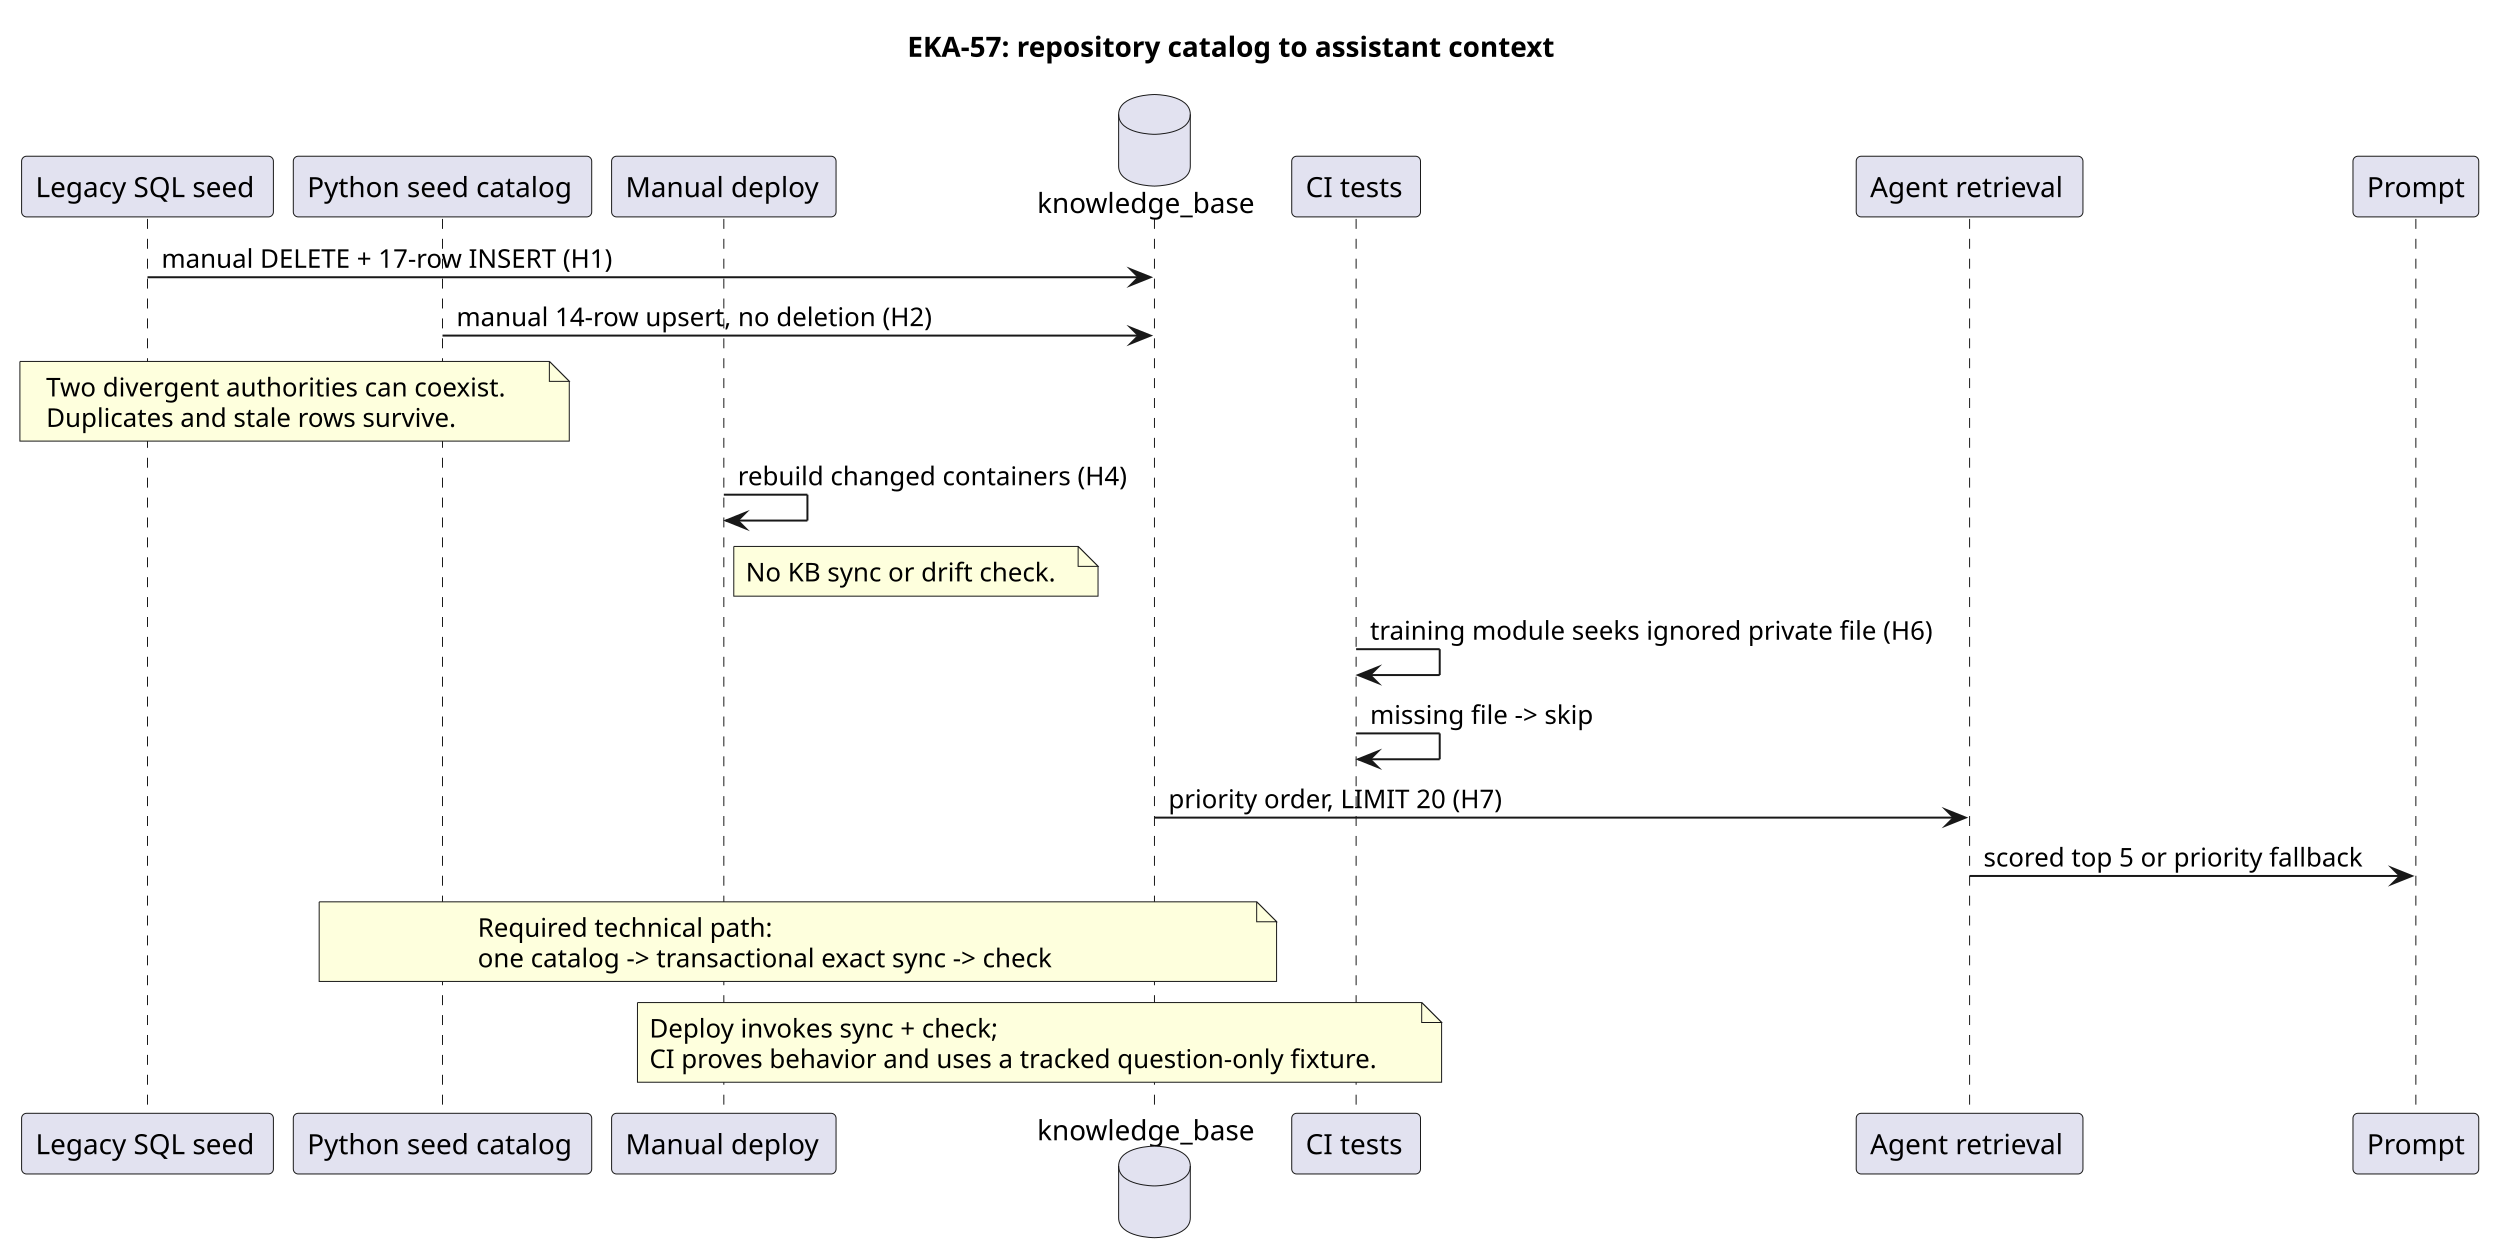
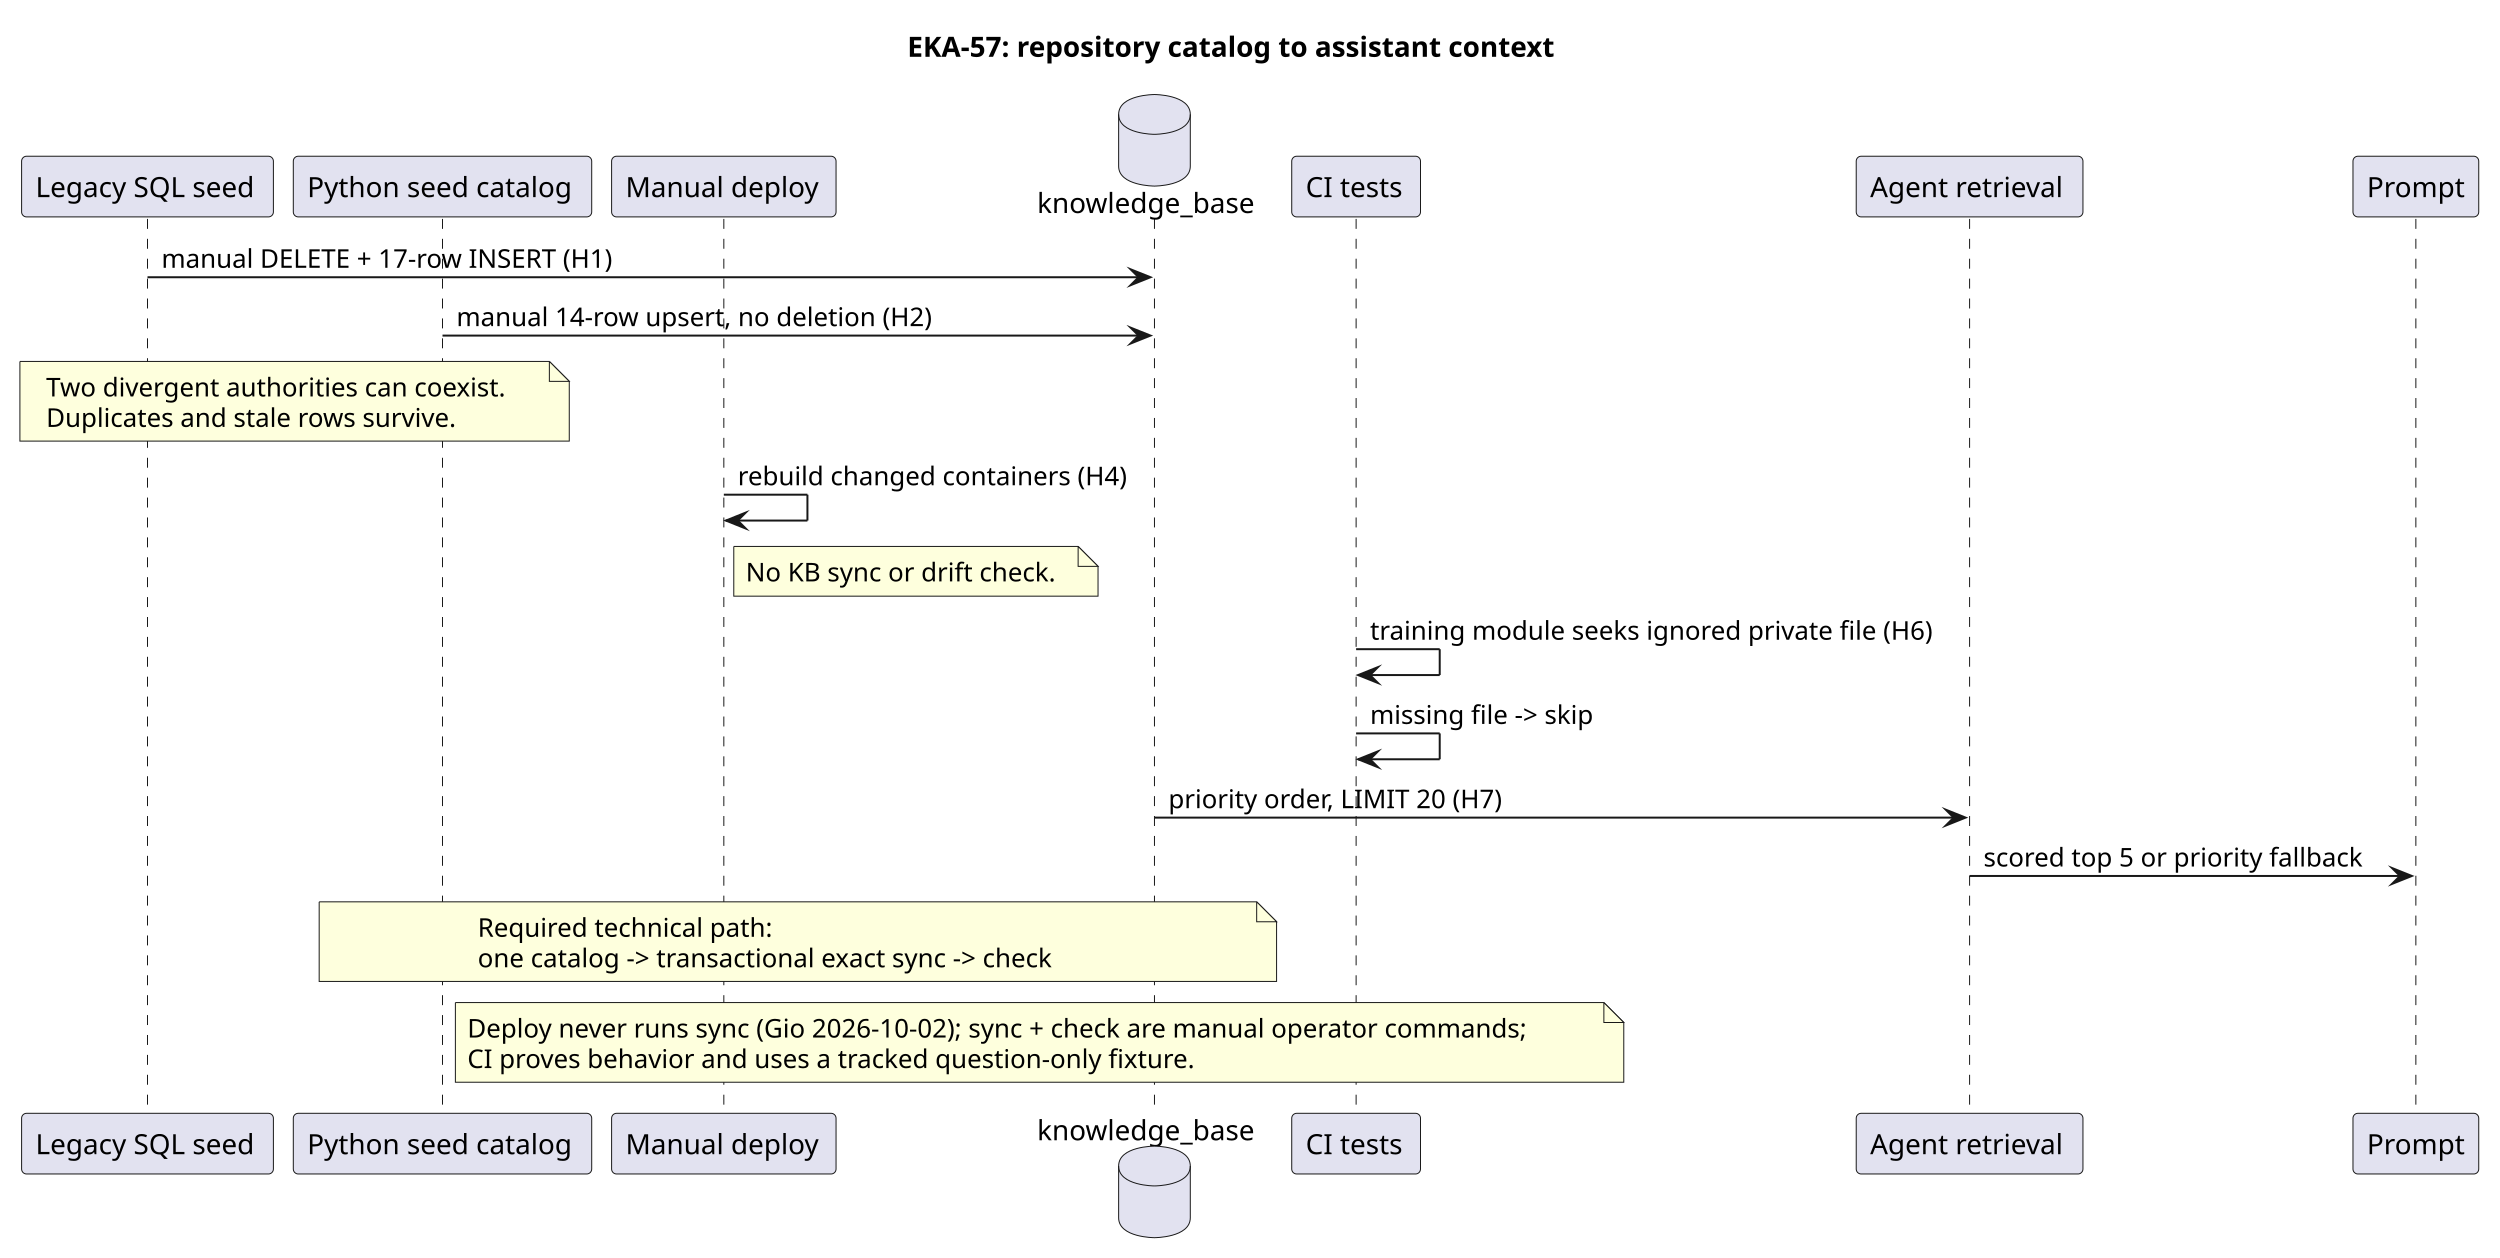
<svg xmlns="http://www.w3.org/2000/svg" version="1.1" data-diagram-type="SEQUENCE" style="width:1256px;height:632px;background:#FFFFFF;" width="1256px" height="632px" viewBox="0 0 1256 632" zoomAndPan="magnify" preserveAspectRatio="none" contentStyleType="text/css">
  <defs />
  <g font-family="sans-serif" lengthAdjust="spacing">
    <g class="title" data-source-line="198">
      <text x="455.84" y="28.535" fill="#000" font-size="14" textLength="342.638" font-weight="700">EKA-57: repository catalog to assistant context</text>
    </g>
    <g>
      <rect x="70.604" y="109.977" width="8" height="449.348" fill="#000" fill-opacity="0" />
      <line x1="74.104" y1="109.977" x2="74.104" y2="559.324" style="stroke:#181818;stroke-width:0.5;stroke-dasharray:5,5;" />
    </g>
    <g>
      <rect x="218.813" y="109.977" width="8" height="449.348" fill="#000" fill-opacity="0" />
      <line x1="222.313" y1="109.977" x2="222.313" y2="559.324" style="stroke:#181818;stroke-width:0.5;stroke-dasharray:5,5;" />
    </g>
    <g>
      <rect x="360.152" y="109.977" width="8" height="449.348" fill="#000" fill-opacity="0" />
      <line x1="363.652" y1="109.977" x2="363.652" y2="559.324" style="stroke:#181818;stroke-width:0.5;stroke-dasharray:5,5;" />
    </g>
    <g>
      <rect x="576.503" y="109.977" width="8" height="449.348" fill="#000" fill-opacity="0" />
      <line x1="580.003" y1="109.977" x2="580.003" y2="559.324" style="stroke:#181818;stroke-width:0.5;stroke-dasharray:5,5;" />
    </g>
    <g>
      <rect x="677.813" y="109.977" width="8" height="449.348" fill="#000" fill-opacity="0" />
      <line x1="681.313" y1="109.977" x2="681.313" y2="559.324" style="stroke:#181818;stroke-width:0.5;stroke-dasharray:5,5;" />
    </g>
    <g>
      <rect x="986.021" y="109.977" width="8" height="449.348" fill="#000" fill-opacity="0" />
      <line x1="989.521" y1="109.977" x2="989.521" y2="559.324" style="stroke:#181818;stroke-width:0.5;stroke-dasharray:5,5;" />
    </g>
    <g>
      <rect x="1210.226" y="109.977" width="8" height="449.348" fill="#000" fill-opacity="0" />
      <line x1="1213.726" y1="109.977" x2="1213.726" y2="559.324" style="stroke:#181818;stroke-width:0.5;stroke-dasharray:5,5;" />
    </g>
    <rect x="10.855" y="78.488" width="126.499" height="30.488" fill="#E2E2F0" style="stroke:#181818;stroke-width:0.5;" rx="2.5" ry="2.5" />
    <text x="17.855" y="99.023" fill="#000" font-size="14" textLength="112.499">Legacy SQL seed</text>
    <rect x="147.354" y="78.488" width="149.919" height="30.488" fill="#E2E2F0" style="stroke:#181818;stroke-width:0.5;" rx="2.5" ry="2.5" />
    <text x="154.354" y="99.023" fill="#000" font-size="14" textLength="135.919">Python seed catalog</text>
    <rect x="307.273" y="78.488" width="112.759" height="30.488" fill="#E2E2F0" style="stroke:#181818;stroke-width:0.5;" rx="2.5" ry="2.5" />
    <text x="314.273" y="99.023" fill="#000" font-size="14" textLength="98.759">Manual deploy</text>
    <text x="521.041" y="107.023" fill="#000" font-size="14" textLength="111.925">knowledge_base</text>
    <path d="M562.003,57.488 C562.003,47.488 580.003,47.488 580.003,47.488 C580.003,47.488 598.003,47.488 598.003,57.488 L598.003,83.488 C598.003,93.488 580.003,93.488 580.003,93.488 C580.003,93.488 562.003,93.488 562.003,83.488 L562.003,57.488" style="stroke:#181818;stroke-width:0.5;" fill="#E2E2F0" />
    <path d="M562.003,57.488 C562.003,67.488 580.003,67.488 580.003,67.488 C580.003,67.488 598.003,67.488 598.003,57.488" style="stroke:#181818;stroke-width:0.5;" fill="none" />
    <rect x="648.965" y="78.488" width="64.695" height="30.488" fill="#E2E2F0" style="stroke:#181818;stroke-width:0.5;" rx="2.5" ry="2.5" />
    <text x="655.965" y="99.023" fill="#000" font-size="14" textLength="50.695">CI tests</text>
    <rect x="932.567" y="78.488" width="113.907" height="30.488" fill="#E2E2F0" style="stroke:#181818;stroke-width:0.5;" rx="2.5" ry="2.5" />
    <text x="939.567" y="99.023" fill="#000" font-size="14" textLength="99.907">Agent retrieval</text>
    <rect x="1182.133" y="78.488" width="63.185" height="30.488" fill="#E2E2F0" style="stroke:#181818;stroke-width:0.5;" rx="2.5" ry="2.5" />
    <text x="1189.133" y="99.023" fill="#000" font-size="14" textLength="49.185">Prompt</text>
    <rect x="10.855" y="559.324" width="126.499" height="30.488" fill="#E2E2F0" style="stroke:#181818;stroke-width:0.5;" rx="2.5" ry="2.5" />
    <text x="17.855" y="579.859" fill="#000" font-size="14" textLength="112.499">Legacy SQL seed</text>
    <rect x="147.354" y="559.324" width="149.919" height="30.488" fill="#E2E2F0" style="stroke:#181818;stroke-width:0.5;" rx="2.5" ry="2.5" />
    <text x="154.354" y="579.859" fill="#000" font-size="14" textLength="135.919">Python seed catalog</text>
    <rect x="307.273" y="559.324" width="112.759" height="30.488" fill="#E2E2F0" style="stroke:#181818;stroke-width:0.5;" rx="2.5" ry="2.5" />
    <text x="314.273" y="579.859" fill="#000" font-size="14" textLength="98.759">Manual deploy</text>
    <text x="521.041" y="572.859" fill="#000" font-size="14" textLength="111.925">knowledge_base</text>
    <path d="M562.003,585.813 C562.003,575.813 580.003,575.813 580.003,575.813 C580.003,575.813 598.003,575.813 598.003,585.813 L598.003,611.813 C598.003,621.813 580.003,621.813 580.003,621.813 C580.003,621.813 562.003,621.813 562.003,611.813 L562.003,585.813" style="stroke:#181818;stroke-width:0.5;" fill="#E2E2F0" />
    <path d="M562.003,585.813 C562.003,595.813 580.003,595.813 580.003,595.813 C580.003,595.813 598.003,595.813 598.003,585.813" style="stroke:#181818;stroke-width:0.5;" fill="none" />
    <rect x="648.965" y="559.324" width="64.695" height="30.488" fill="#E2E2F0" style="stroke:#181818;stroke-width:0.5;" rx="2.5" ry="2.5" />
    <text x="655.965" y="579.859" fill="#000" font-size="14" textLength="50.695">CI tests</text>
    <rect x="932.567" y="559.324" width="113.907" height="30.488" fill="#E2E2F0" style="stroke:#181818;stroke-width:0.5;" rx="2.5" ry="2.5" />
    <text x="939.567" y="579.859" fill="#000" font-size="14" textLength="99.907">Agent retrieval</text>
    <rect x="1182.133" y="559.324" width="63.185" height="30.488" fill="#E2E2F0" style="stroke:#181818;stroke-width:0.5;" rx="2.5" ry="2.5" />
    <text x="1189.133" y="579.859" fill="#000" font-size="14" textLength="49.185">Prompt</text>
    <polygon points="568.003,135.287,578.003,139.287,568.003,143.287,572.003,139.287" fill="#181818" style="stroke:#181818;stroke-width:1;stroke-linejoin:miter;stroke-miterlimit:10;" />
    <line x1="74.104" y1="139.287" x2="574.003" y2="139.287" style="stroke:#181818;stroke-width:1;" />
    <text x="81.104" y="134.545" fill="#000" font-size="13" textLength="240.665">manual DELETE + 17-row INSERT (H1)</text>
    <polygon points="568.003,164.598,578.003,168.598,568.003,172.598,572.003,168.598" fill="#181818" style="stroke:#181818;stroke-width:1;stroke-linejoin:miter;stroke-miterlimit:10;" />
    <line x1="222.313" y1="168.598" x2="574.003" y2="168.598" style="stroke:#181818;stroke-width:1;" />
    <text x="229.313" y="163.855" fill="#000" font-size="13" textLength="252.034">manual 14-row upsert, no deletion (H2)</text>
    <path d="M10,181.598 L10,221.598 L286,221.598 L286,191.598 L276,181.598 L10,181.598" style="stroke:#181818;stroke-width:0.5;" fill="#FEFFDD" />
    <path d="M276,181.598 L276,191.598 L286,191.598 L276,181.598" style="stroke:#181818;stroke-width:0.5;" fill="#FEFFDD" />
    <text x="23.189" y="199.166" fill="#000" font-size="13" textLength="241.04">Two divergent authorities can coexist.</text>
    <text x="23.189" y="214.477" fill="#000" font-size="13" textLength="214.157">Duplicates and stale rows survive.</text>
    <line x1="363.652" y1="248.529" x2="405.652" y2="248.529" style="stroke:#181818;stroke-width:1;" />
    <line x1="405.652" y1="248.529" x2="405.652" y2="261.529" style="stroke:#181818;stroke-width:1;" />
    <line x1="364.652" y1="261.529" x2="405.652" y2="261.529" style="stroke:#181818;stroke-width:1;" />
    <polygon points="374.652,257.529,364.652,261.529,374.652,265.529,370.652,261.529" fill="#181818" style="stroke:#181818;stroke-width:1;stroke-linejoin:miter;stroke-miterlimit:10;" />
    <text x="370.652" y="243.787" fill="#000" font-size="13" textLength="202.351">rebuild changed containers (H4)</text>
    <path d="M368.652,274.529 L368.652,299.529 L551.652,299.529 L551.652,284.529 L541.652,274.529 L368.652,274.529" style="stroke:#181818;stroke-width:0.5;" fill="#FEFFDD" />
    <path d="M541.652,274.529 L541.652,284.529 L551.652,284.529 L541.652,274.529" style="stroke:#181818;stroke-width:0.5;" fill="#FEFFDD" />
    <text x="374.652" y="292.098" fill="#000" font-size="13" textLength="162.811">No KB sync or drift check.</text>
    <line x1="681.313" y1="326.15" x2="723.313" y2="326.15" style="stroke:#181818;stroke-width:1;" />
    <line x1="723.313" y1="326.15" x2="723.313" y2="339.15" style="stroke:#181818;stroke-width:1;" />
    <line x1="682.313" y1="339.15" x2="723.313" y2="339.15" style="stroke:#181818;stroke-width:1;" />
    <polygon points="692.313,335.15,682.313,339.15,692.313,343.15,688.313,339.15" fill="#181818" style="stroke:#181818;stroke-width:1;stroke-linejoin:miter;stroke-miterlimit:10;" />
    <text x="688.313" y="321.408" fill="#000" font-size="13" textLength="294.208">training module seeks ignored private file (H6)</text>
    <line x1="681.313" y1="368.461" x2="723.313" y2="368.461" style="stroke:#181818;stroke-width:1;" />
    <line x1="723.313" y1="368.461" x2="723.313" y2="381.461" style="stroke:#181818;stroke-width:1;" />
    <line x1="682.313" y1="381.461" x2="723.313" y2="381.461" style="stroke:#181818;stroke-width:1;" />
    <polygon points="692.313,377.461,682.313,381.461,692.313,385.461,688.313,381.461" fill="#181818" style="stroke:#181818;stroke-width:1;stroke-linejoin:miter;stroke-miterlimit:10;" />
    <text x="688.313" y="363.719" fill="#000" font-size="13" textLength="124.979">missing file -&gt; skip</text>
    <polygon points="977.521,406.771,987.521,410.771,977.521,414.771,981.521,410.771" fill="#181818" style="stroke:#181818;stroke-width:1;stroke-linejoin:miter;stroke-miterlimit:10;" />
    <line x1="580.003" y1="410.771" x2="983.521" y2="410.771" style="stroke:#181818;stroke-width:1;" />
    <text x="587.003" y="406.029" fill="#000" font-size="13" textLength="177.1">priority order, LIMIT 20 (H7)</text>
    <polygon points="1201.726,436.082,1211.726,440.082,1201.726,444.082,1205.726,440.082" fill="#181818" style="stroke:#181818;stroke-width:1;stroke-linejoin:miter;stroke-miterlimit:10;" />
    <line x1="989.521" y1="440.082" x2="1207.726" y2="440.082" style="stroke:#181818;stroke-width:1;" />
    <text x="996.521" y="435.34" fill="#000" font-size="13" textLength="200.205">scored top 5 or priority fallback</text>
    <path d="M160.353,453.082 L160.353,493.082 L641.353,493.082 L641.353,463.082 L631.353,453.082 L160.353,453.082" style="stroke:#181818;stroke-width:0.5;" fill="#FEFFDD" />
    <path d="M631.353,453.082 L631.353,463.082 L641.353,463.082 L631.353,453.082" style="stroke:#181818;stroke-width:0.5;" fill="#FEFFDD" />
    <text x="239.998" y="470.65" fill="#000" font-size="13" textLength="153.099">Required technical path:</text>
    <text x="239.998" y="485.961" fill="#000" font-size="13" textLength="313.32">one catalog -&gt; transactional exact sync -&gt; check</text>
-     <path d="M320.261,503.703 L320.261,543.703 L724.261,543.703 L724.261,513.703 L714.261,503.703 L320.261,503.703" style="stroke:#181818;stroke-width:0.5;" fill="#FEFFDD" />
-     <path d="M714.261,503.703 L714.261,513.703 L724.261,513.703 L714.261,503.703" style="stroke:#181818;stroke-width:0.5;" fill="#FEFFDD" />
-     <text x="326.261" y="521.271" fill="#000" font-size="13" textLength="186.977">Deploy invokes sync + check;</text>
-     <text x="326.261" y="536.582" fill="#000" font-size="13" textLength="383.443">CI proves behavior and uses a tracked question-only fixture.</text>
+     <path d="M228.785,503.703 L228.785,543.703 L815.785,543.703 L815.785,513.703 L805.785,503.703 L228.785,503.703" style="stroke:#181818;stroke-width:0.5;" fill="#FEFFDD" />
+     <path d="M805.785,503.703 L805.785,513.703 L815.785,513.703 L805.785,503.703" style="stroke:#181818;stroke-width:0.5;" fill="#FEFFDD" />
+     <text x="234.785" y="521.271" fill="#000" font-size="13" textLength="566.395">Deploy never runs sync (Gio 2026-10-02); sync + check are manual operator commands;</text>
+     <text x="234.785" y="536.582" fill="#000" font-size="13" textLength="383.443">CI proves behavior and uses a tracked question-only fixture.</text>
  </g>
</svg>
